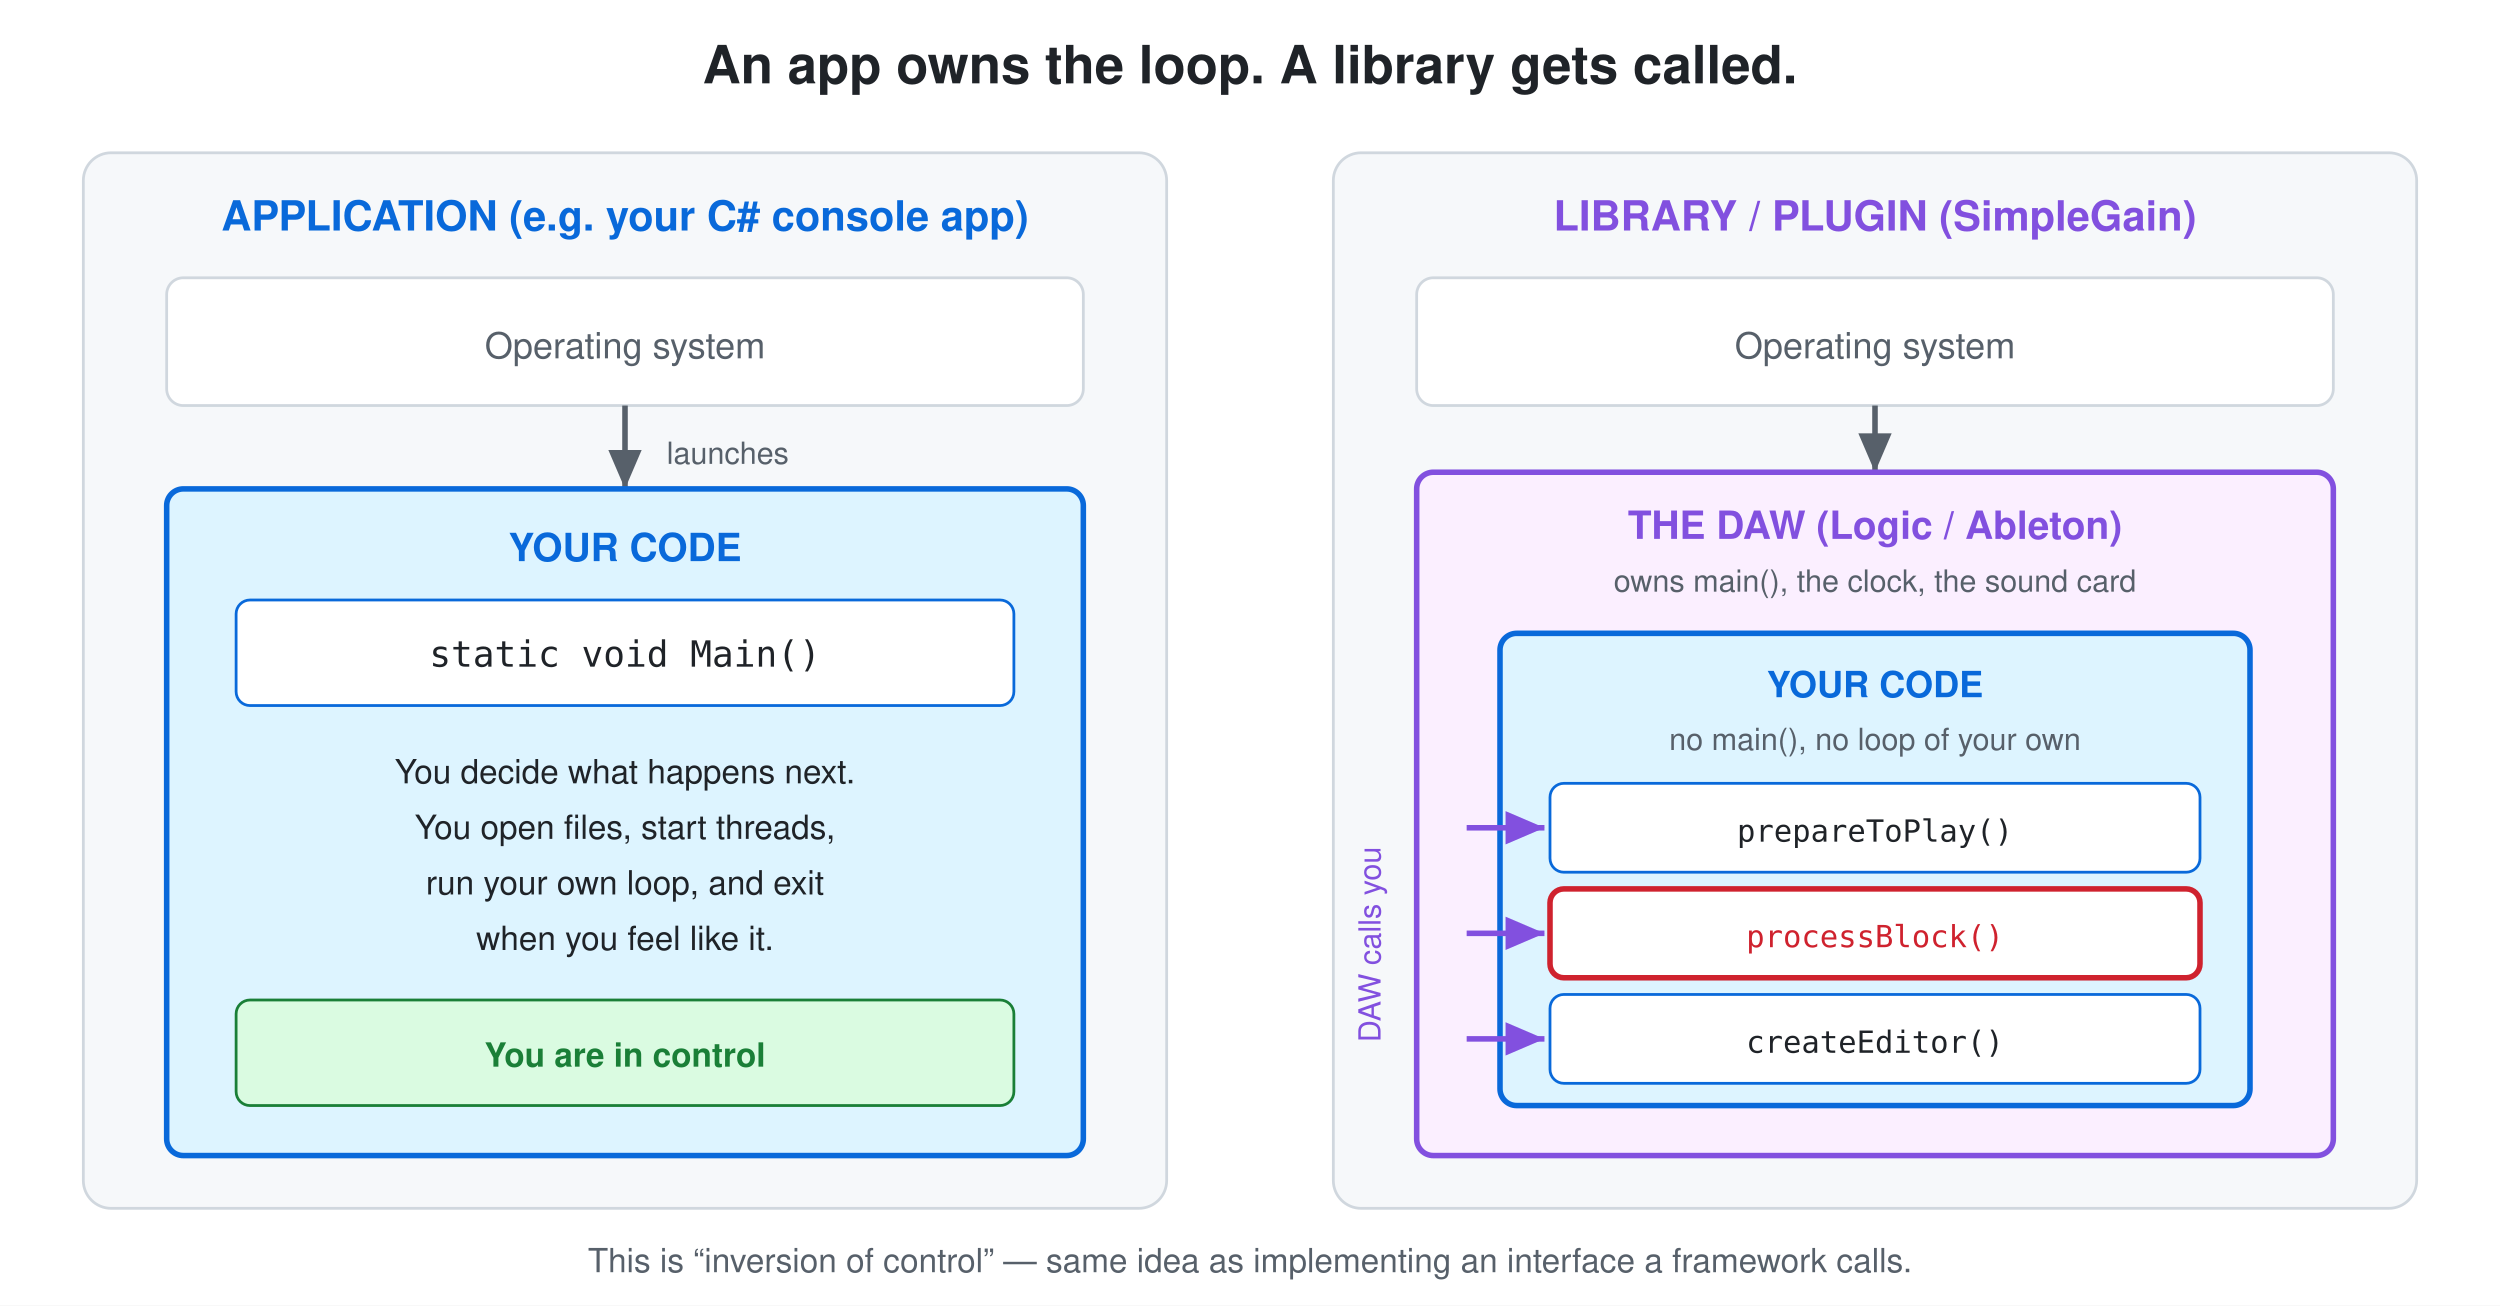
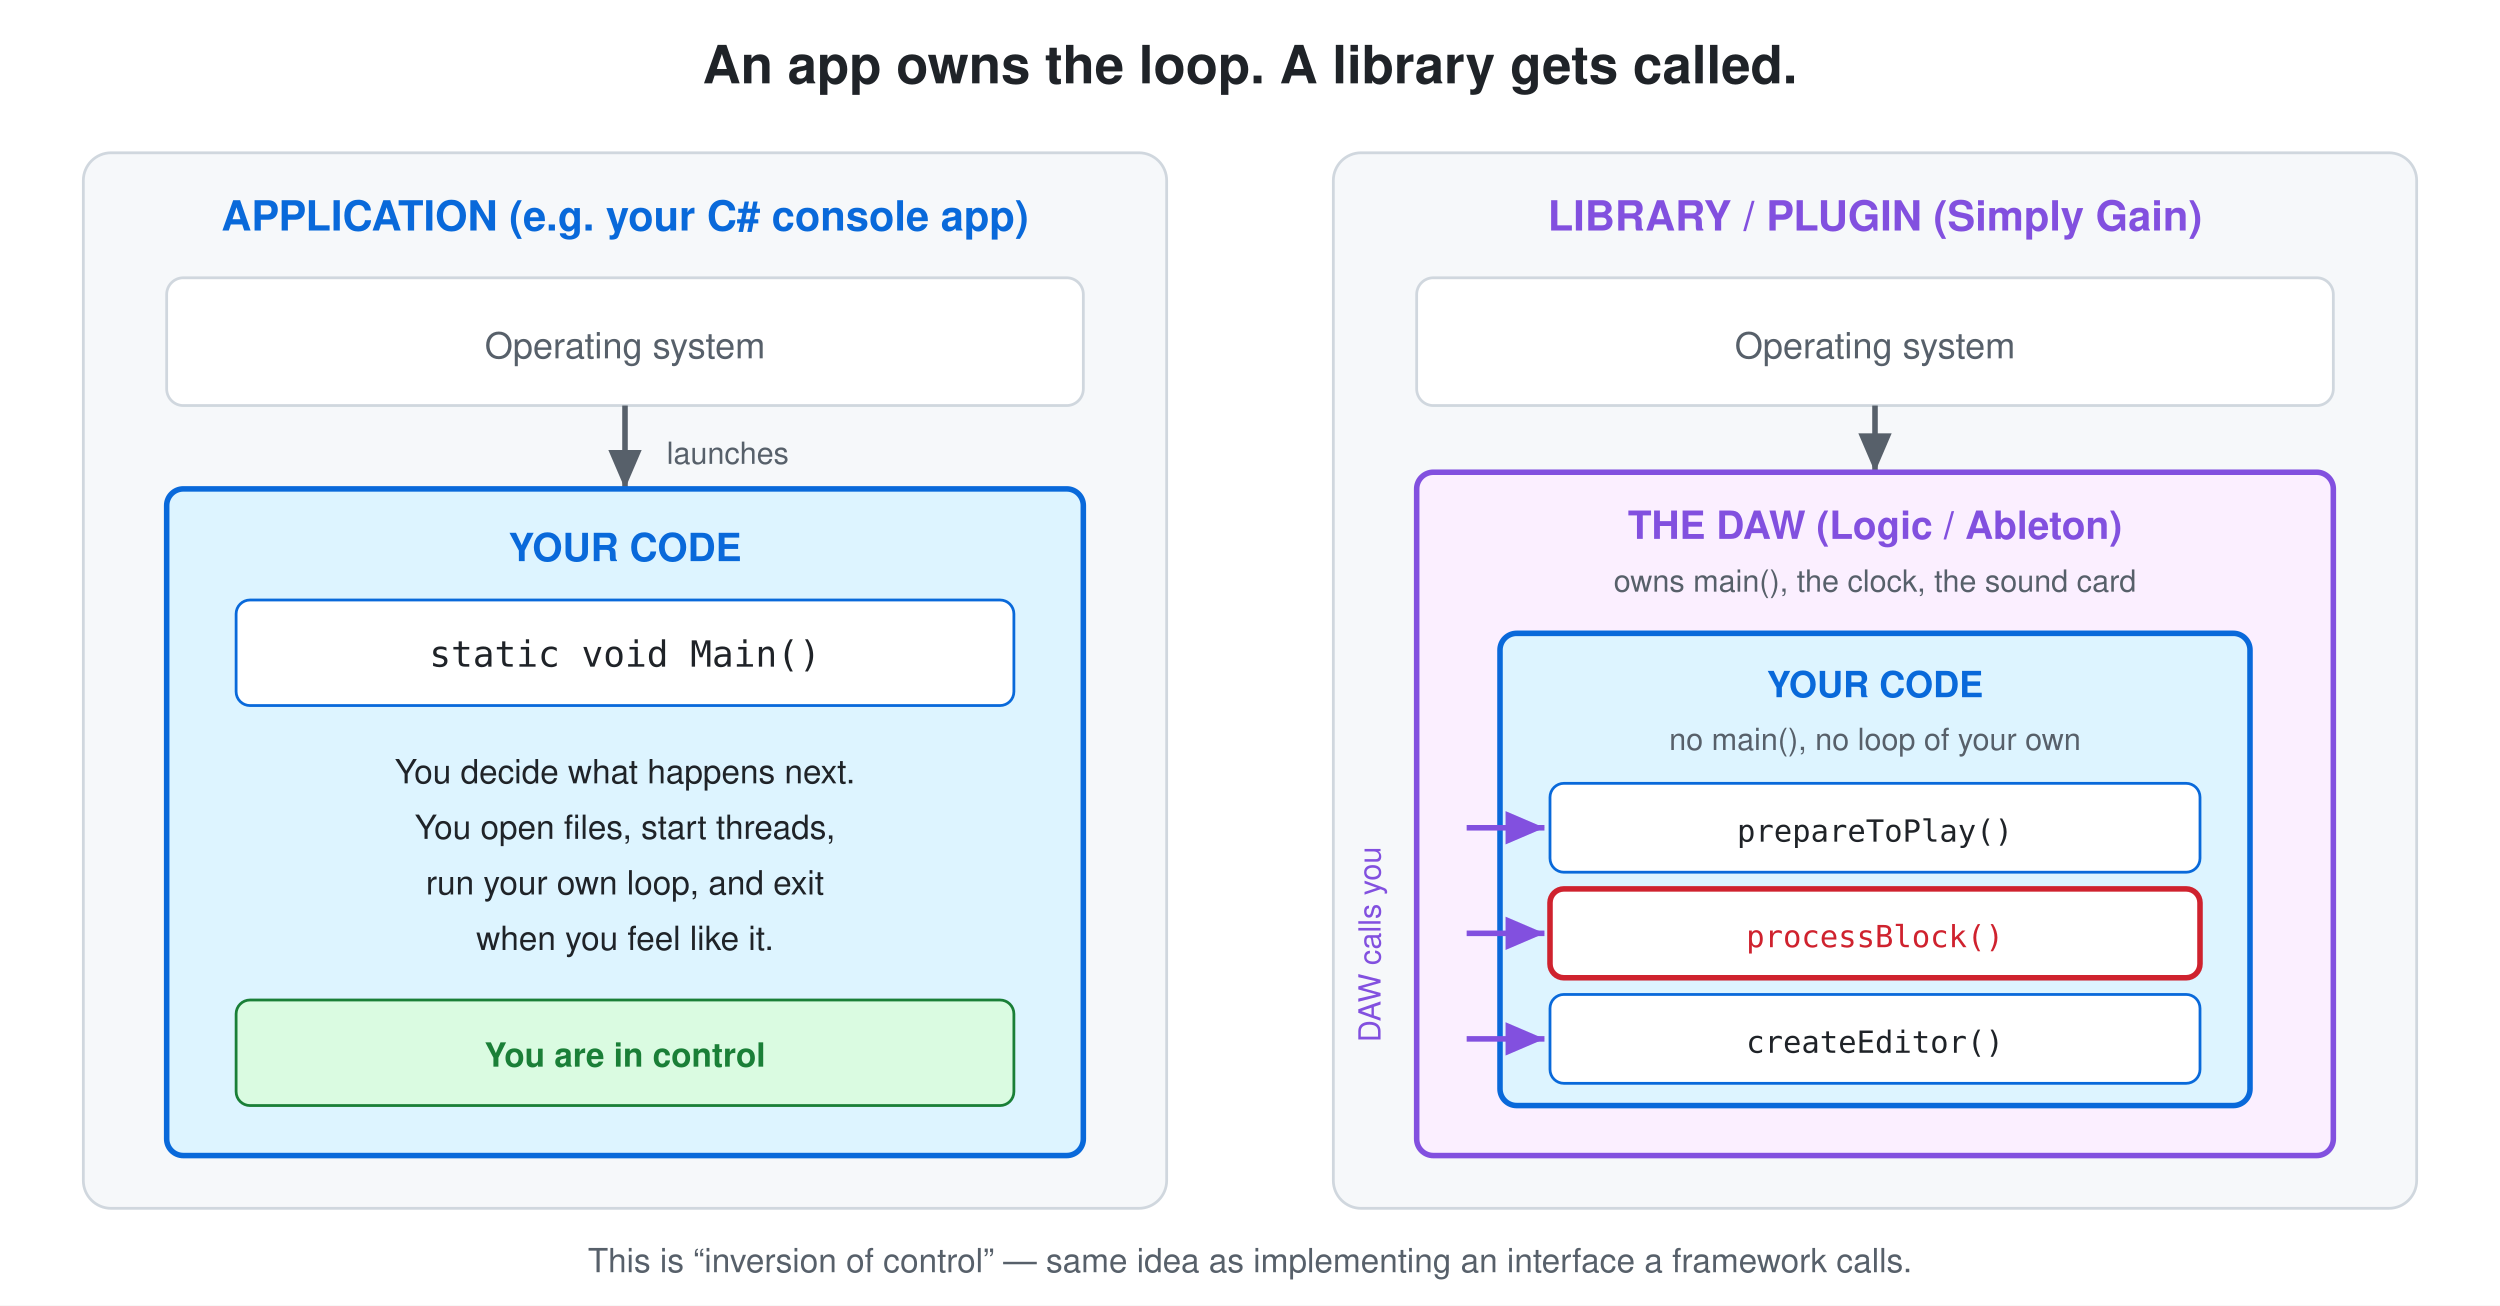
<svg xmlns="http://www.w3.org/2000/svg" viewBox="0 0 900 470" width="900" height="470" font-family="-apple-system,BlinkMacSystemFont,Segoe UI,Helvetica,Arial,sans-serif">
  <rect width="900" height="470" fill="#ffffff" />
  <text x="450" y="30" text-anchor="middle" font-size="19" font-weight="700" fill="#1f2328">An app owns the loop. A library gets called.</text>
  <rect x="30" y="55" width="390" height="380" rx="10" fill="#f6f8fa" stroke="#d0d7de" />
  <text x="225" y="83" text-anchor="middle" font-size="15" font-weight="700" fill="#0969da">APPLICATION  (e.g. your C# console app)</text>
  <rect x="60" y="100" width="330" height="46" rx="6" fill="#ffffff" stroke="#d0d7de" />
  <text x="225" y="129" text-anchor="middle" font-size="13" fill="#57606a">Operating system</text>
  <path d="M225 146 L225 176" stroke="#57606a" stroke-width="2" marker-end="url(#a1)" />
  <text x="240" y="167" font-size="11" fill="#57606a">launches</text>
  <rect x="60" y="176" width="330" height="240" rx="6" fill="#ddf4ff" stroke="#0969da" stroke-width="2" />
  <text x="225" y="202" text-anchor="middle" font-size="14" font-weight="700" fill="#0969da">YOUR CODE</text>
  <rect x="85" y="216" width="280" height="38" rx="5" fill="#ffffff" stroke="#0969da" />
  <text x="225" y="240" text-anchor="middle" font-size="13" font-family="ui-monospace,SFMono-Regular,Menlo,monospace" fill="#1f2328">static void Main()</text>
  <text x="225" y="282" text-anchor="middle" font-size="12" fill="#1f2328">You decide what happens next.</text>
  <text x="225" y="302" text-anchor="middle" font-size="12" fill="#1f2328">You open files, start threads,</text>
  <text x="225" y="322" text-anchor="middle" font-size="12" fill="#1f2328">run your own loop, and exit</text>
  <text x="225" y="342" text-anchor="middle" font-size="12" fill="#1f2328">when you feel like it.</text>
  <rect x="85" y="360" width="280" height="38" rx="5" fill="#dafbe1" stroke="#1a7f37" />
  <text x="225" y="384" text-anchor="middle" font-size="12" font-weight="600" fill="#1a7f37">You are in control</text>
  <rect x="480" y="55" width="390" height="380" rx="10" fill="#f6f8fa" stroke="#d0d7de" />
-   <text x="675" y="83" text-anchor="middle" font-size="15" font-weight="700" fill="#8250df">LIBRARY / PLUGIN  (SimpleGain)</text>
+   <text x="675" y="83" text-anchor="middle" font-size="15" font-weight="700" fill="#8250df">LIBRARY / PLUGIN  (Simply Gain)</text>
  <rect x="510" y="100" width="330" height="46" rx="6" fill="#ffffff" stroke="#d0d7de" />
  <text x="675" y="129" text-anchor="middle" font-size="13" fill="#57606a">Operating system</text>
  <path d="M675 146 L675 170" stroke="#57606a" stroke-width="2" marker-end="url(#a1)" />
  <rect x="510" y="170" width="330" height="246" rx="6" fill="#fbefff" stroke="#8250df" stroke-width="2" />
  <text x="675" y="194" text-anchor="middle" font-size="14" font-weight="700" fill="#8250df">THE DAW  (Logic / Ableton)</text>
  <text x="675" y="213" text-anchor="middle" font-size="11" fill="#57606a">owns main(), the clock, the sound card</text>
  <rect x="540" y="228" width="270" height="170" rx="6" fill="#ddf4ff" stroke="#0969da" stroke-width="2" />
  <text x="675" y="251" text-anchor="middle" font-size="13" font-weight="700" fill="#0969da">YOUR CODE</text>
  <text x="675" y="270" text-anchor="middle" font-size="11" fill="#57606a">no main(), no loop of your own</text>
  <rect x="558" y="282" width="234" height="32" rx="5" fill="#ffffff" stroke="#0969da" />
  <text x="675" y="303" text-anchor="middle" font-size="11" font-family="ui-monospace,SFMono-Regular,Menlo,monospace" fill="#1f2328">prepareToPlay()</text>
  <rect x="558" y="320" width="234" height="32" rx="5" fill="#ffffff" stroke="#cf222e" stroke-width="2" />
  <text x="675" y="341" text-anchor="middle" font-size="11" font-family="ui-monospace,SFMono-Regular,Menlo,monospace" fill="#cf222e">processBlock()</text>
  <rect x="558" y="358" width="234" height="32" rx="5" fill="#ffffff" stroke="#0969da" />
  <text x="675" y="379" text-anchor="middle" font-size="11" font-family="ui-monospace,SFMono-Regular,Menlo,monospace" fill="#1f2328">createEditor()</text>
  <path d="M528 298 L556 298" stroke="#8250df" stroke-width="2" marker-end="url(#a2)" />
  <path d="M528 336 L556 336" stroke="#8250df" stroke-width="2" marker-end="url(#a2)" />
  <path d="M528 374 L556 374" stroke="#8250df" stroke-width="2" marker-end="url(#a2)" />
  <text x="497" y="340" font-size="11" fill="#8250df" transform="rotate(-90 497 340)" text-anchor="middle">DAW calls you</text>
  <rect x="510" y="402" width="330" height="0" fill="none" />
  <text x="450" y="458" text-anchor="middle" font-size="12" fill="#57606a">This is “inversion of control” — same idea as implementing an interface a framework calls.</text>
  <defs>
    <marker id="a1" markerWidth="9" markerHeight="9" refX="7" refY="3" orient="auto">
      <path d="M0,0 L0,6 L7,3 z" fill="#57606a" />
    </marker>
    <marker id="a2" markerWidth="9" markerHeight="9" refX="7" refY="3" orient="auto">
      <path d="M0,0 L0,6 L7,3 z" fill="#8250df" />
    </marker>
  </defs>
</svg>
